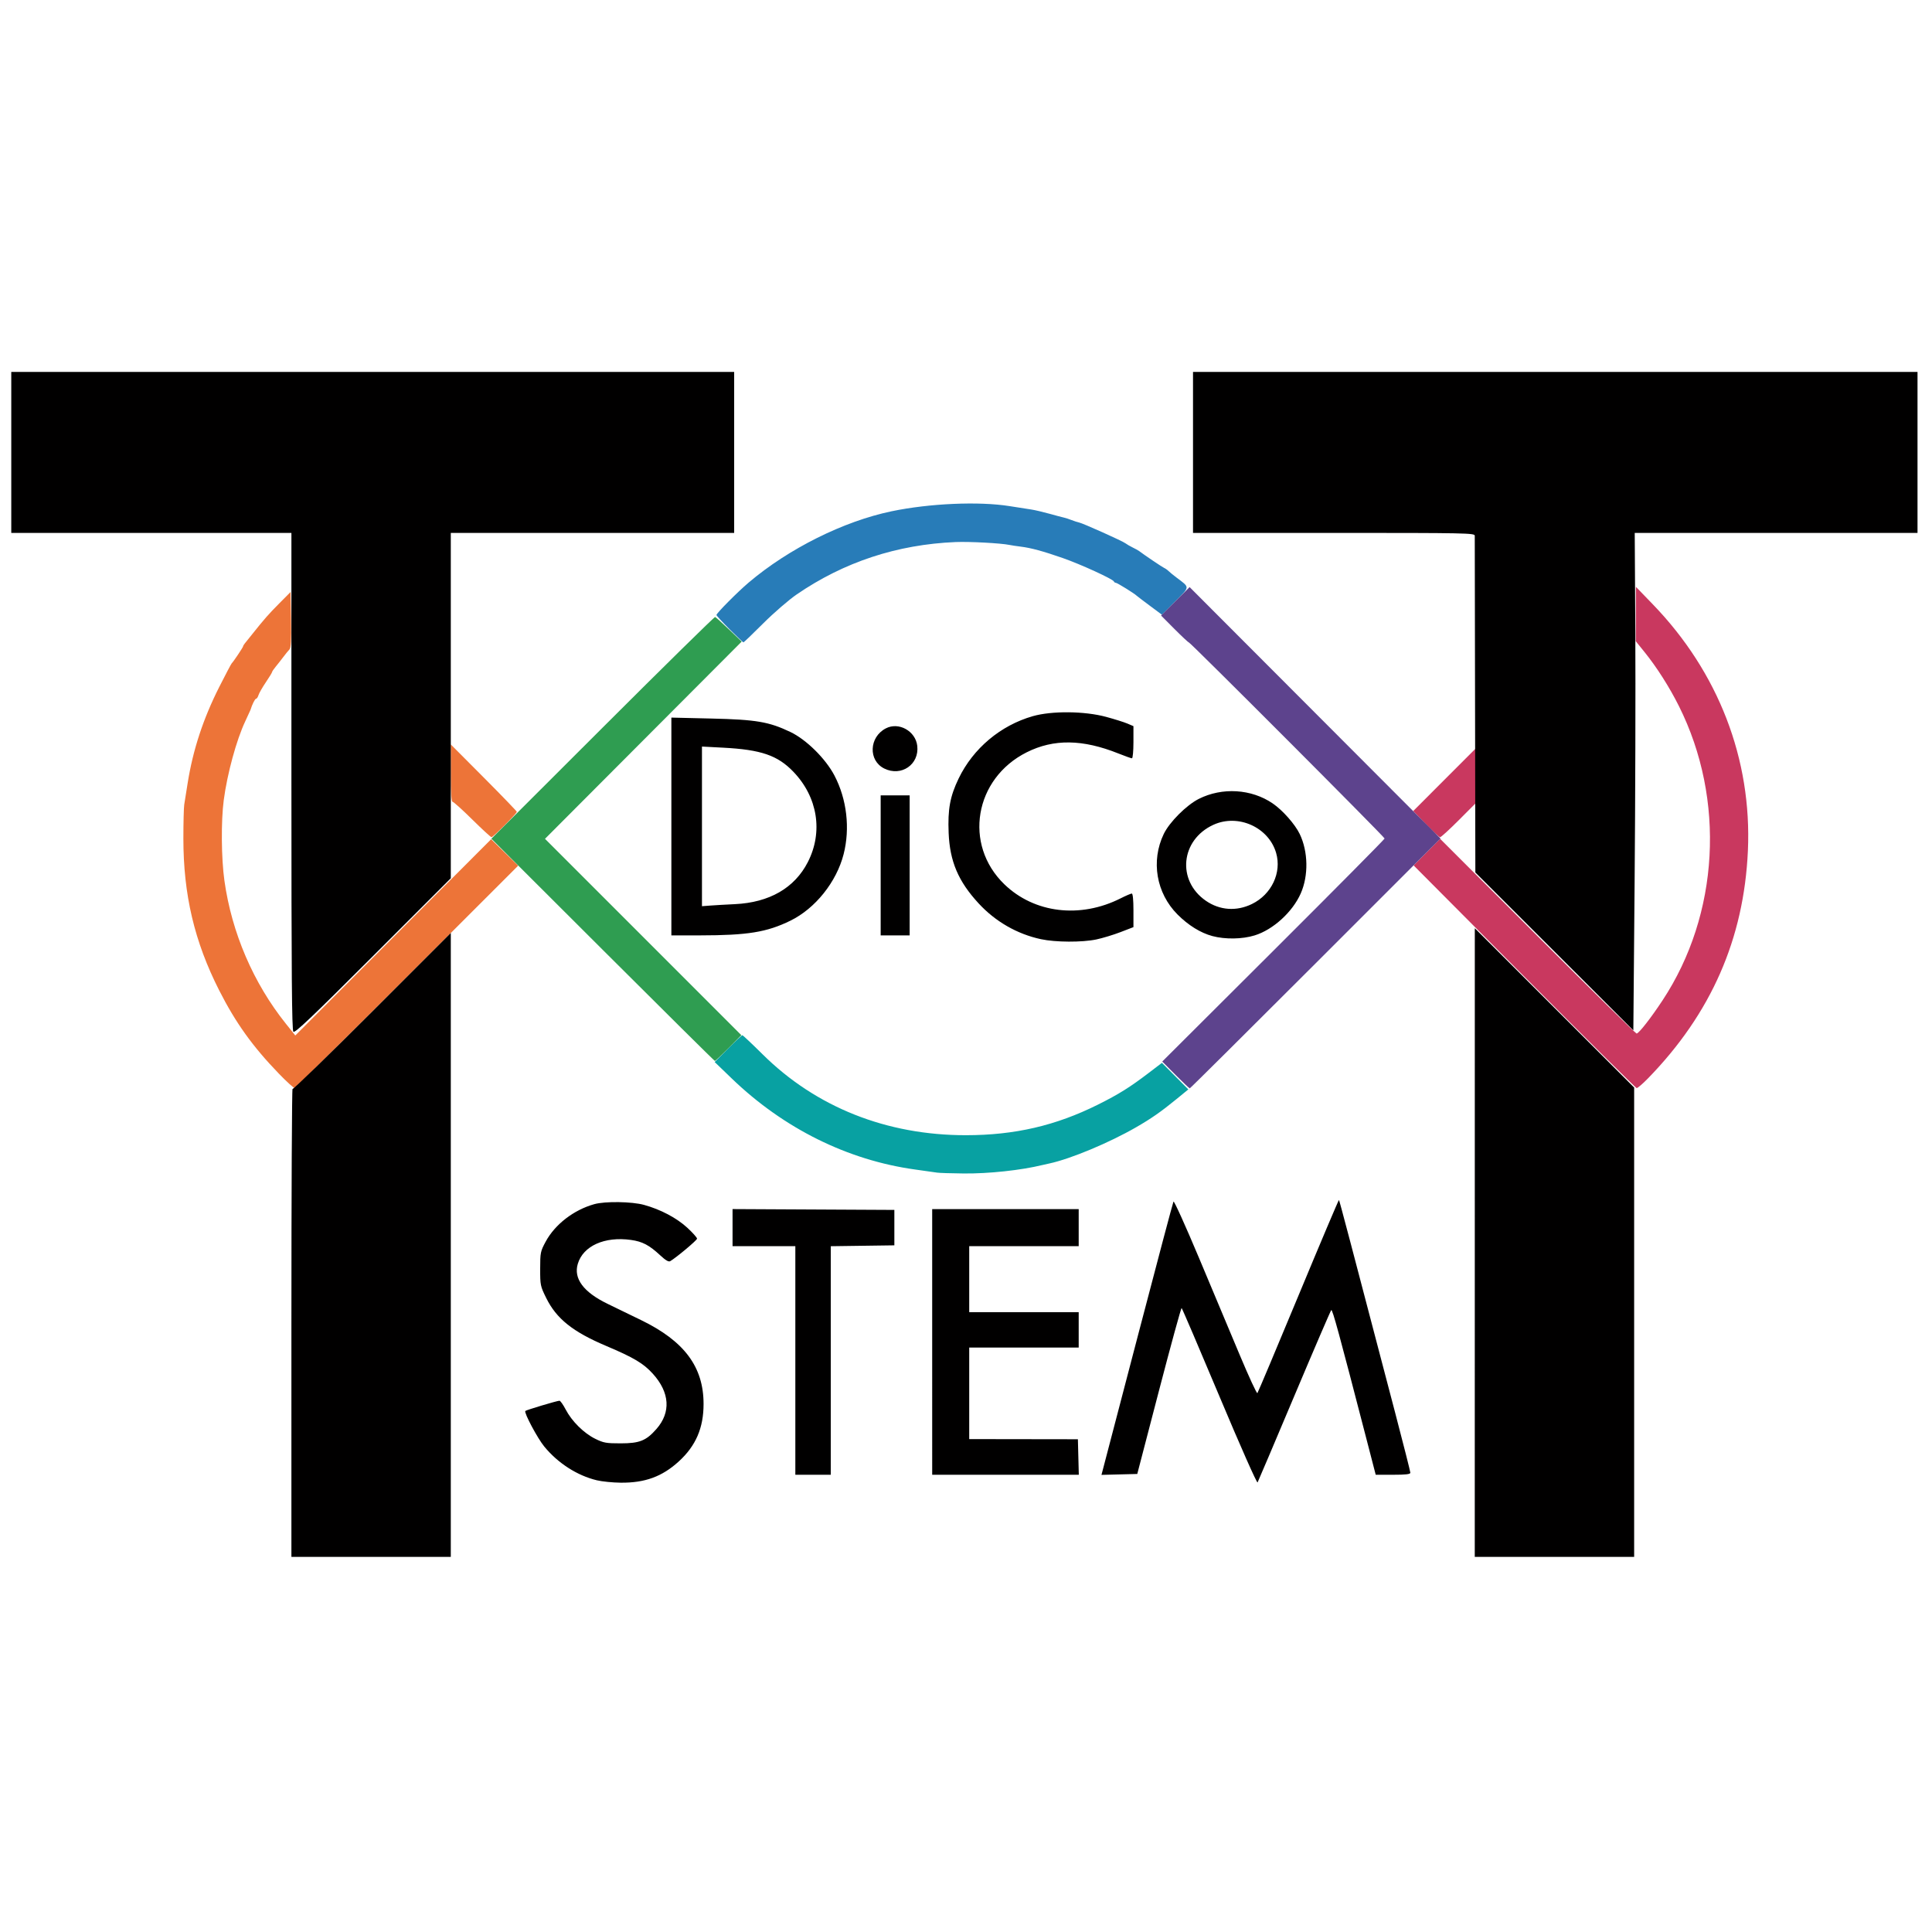
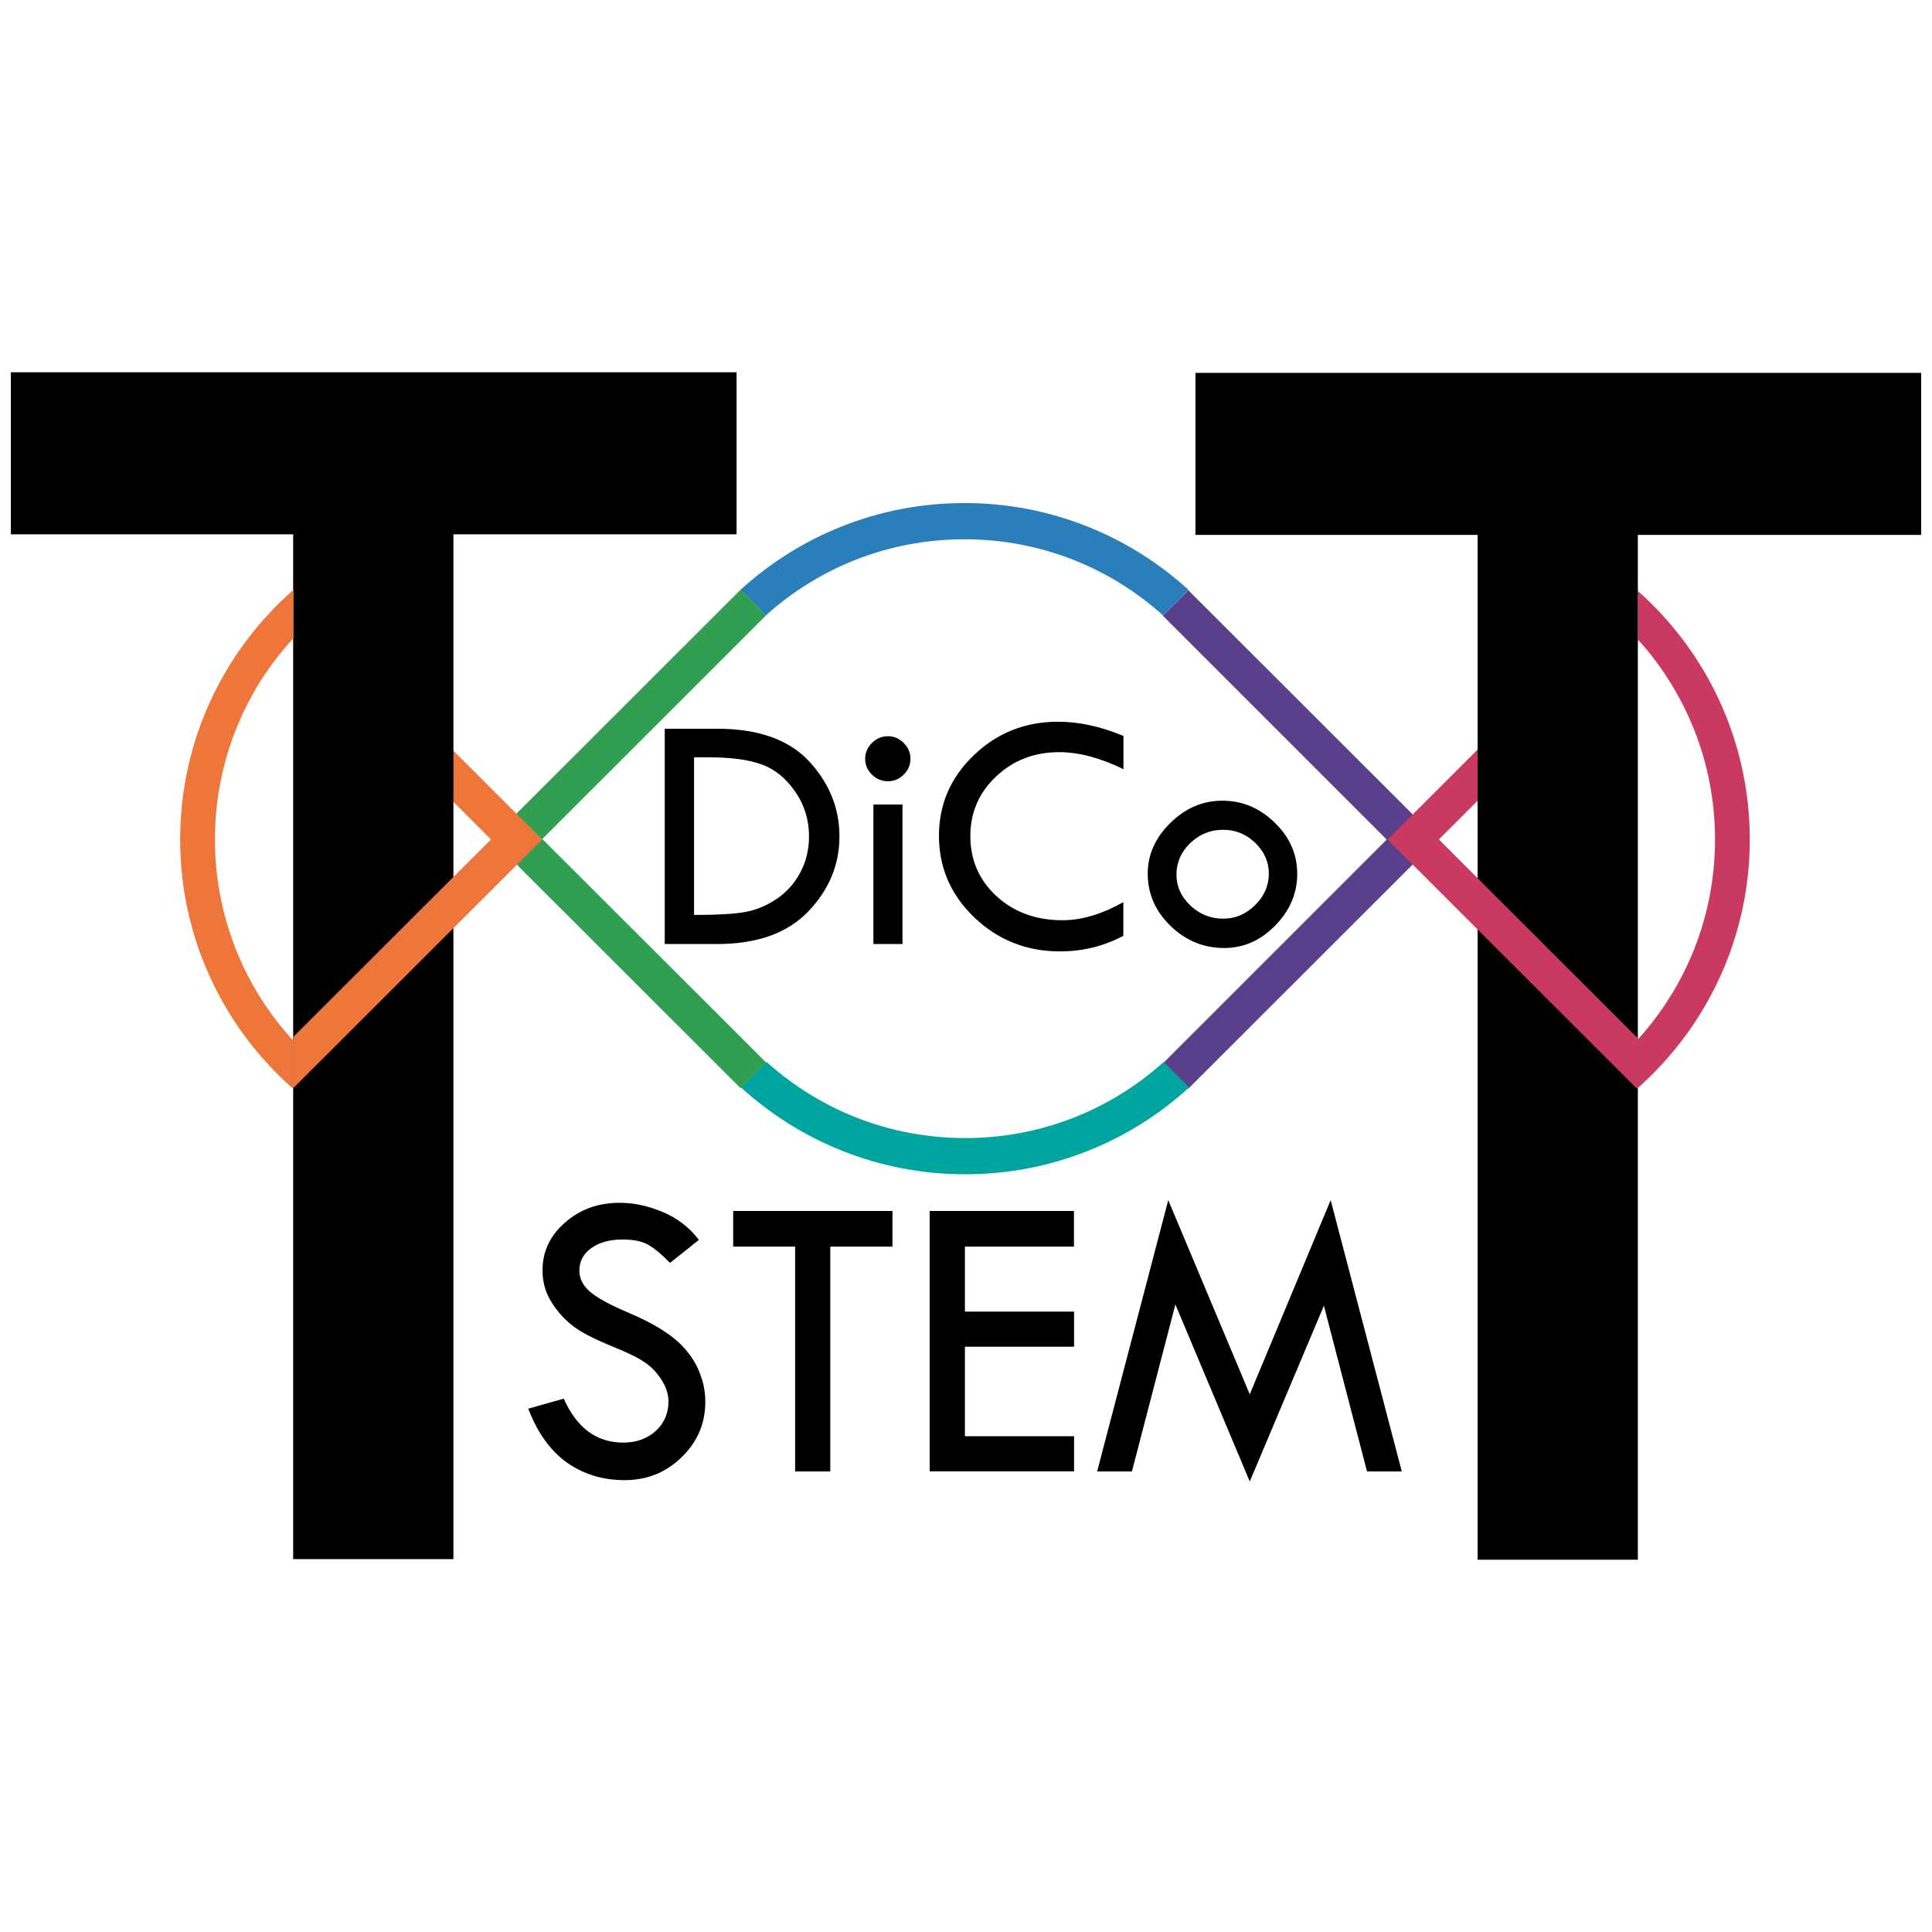
- <svg xmlns="http://www.w3.org/2000/svg" width="423.333mm" height="423.333mm" viewBox="0 0 423.333 423.333" version="1.1" id="svg1" xml:space="preserve">
-   <defs id="defs1" />
-   <g id="layer1" transform="translate(108.7438,68.79167)">
-     <g id="g1" style="display:inline">
-       <path style="display:inline;fill:#ed7438" d="m -47.658,166.443 c -5.723,-5.921 -9.454,-11.127 -13.045,-18.199 -5.441,-10.715 -7.864,-20.991 -7.859,-33.323 0.001,-3.442 0.085,-6.776 0.187,-7.408 0.101,-0.633 0.436,-2.738 0.745,-4.678 1.161,-7.307 3.401,-14.13 6.929,-21.108 1.39,-2.749 2.619,-5.077 2.731,-5.174 0.32,-0.276 2.498,-3.527 2.498,-3.729 0,-0.1 0.158,-0.373 0.35,-0.607 0.193,-0.234 0.92,-1.14 1.616,-2.014 2.715,-3.405 3.587,-4.398 5.971,-6.8 l 2.469,-2.487 0.097,6.072 c 0.072,4.551 -0.016,6.186 -0.353,6.528 -0.247,0.251 -0.846,0.986 -1.331,1.634 -0.485,0.647 -1.239,1.608 -1.676,2.135 -0.437,0.527 -0.794,1.056 -0.794,1.176 0,0.12 -0.616,1.129 -1.369,2.242 -0.753,1.113 -1.478,2.382 -1.611,2.818 -0.133,0.437 -0.375,0.794 -0.537,0.794 -0.233,0 -0.857,1.255 -1.228,2.469 -0.03,0.097 -0.54,1.208 -1.135,2.469 -1.939,4.113 -3.945,11.468 -4.715,17.286 -0.607,4.593 -0.539,12.754 0.148,17.639 1.605,11.413 6.341,22.44 13.461,31.337 l 2.069,2.586 21.455,-21.501 21.455,-21.501 2.962,2.896 2.962,2.896 -24.314,24.31 c -13.373,13.37 -24.461,24.358 -24.639,24.418 -0.179,0.06 -1.753,-1.369 -3.499,-3.175 z m 42.389,-55.671 c -2.159,-2.134 -4.099,-3.881 -4.311,-3.881 -0.264,0 -0.385,-1.975 -0.385,-6.281 v -6.281 l 7.232,7.262 c 3.978,3.994 7.232,7.371 7.232,7.504 0,0.353 -5.192,5.557 -5.544,5.557 -0.164,0 -2.064,-1.746 -4.224,-3.881 z" id="path7" />
-       <path style="display:inline;fill:#c9385f" d="m 225.252,145.203 -24.25,-24.368 2.902,-2.917 2.902,-2.917 21.356,21.345 c 11.746,11.74 21.511,21.338 21.702,21.328 0.494,-0.024 3.126,-3.392 5.696,-7.291 12.41,-18.822 13.808,-44.001 3.58,-64.449 -2.091,-4.18 -4.86,-8.53 -7.542,-11.85 l -1.918,-2.374 0.015,-5.958 0.015,-5.958 3.678,3.803 c 14.407,14.899 21.77,33.976 20.86,54.052 -0.873,19.277 -8.055,35.639 -21.871,49.83 -1.181,1.213 -2.31,2.179 -2.51,2.147 -0.2,-0.032 -11.276,-11.023 -24.613,-24.425 z m -21.57,-33.42 -2.762,-2.87 6.828,-6.836 6.828,-6.836 0.097,5.898 0.097,5.898 -3.795,3.807 c -2.087,2.094 -3.961,3.807 -4.164,3.807 -0.203,0 -1.611,-1.291 -3.13,-2.87 z" id="path6" />
-       <path style="display:inline;fill:#287cb8" d="m 51.116,69.089 c -1.581,-1.583 -2.874,-2.985 -2.874,-3.117 0,-0.394 4.595,-5.026 7.056,-7.112 8.779,-7.444 20.782,-13.43 31.333,-15.626 8.283,-1.724 19.101,-2.197 25.817,-1.13 1.843,0.293 3.986,0.627 4.763,0.743 0.776,0.116 2.571,0.535 3.989,0.931 1.418,0.396 2.847,0.775 3.175,0.841 0.328,0.066 1.073,0.308 1.655,0.536 0.582,0.228 1.329,0.47 1.66,0.537 0.845,0.171 9.515,4.057 10.158,4.553 0.291,0.225 1.005,0.64 1.587,0.922 0.582,0.283 1.217,0.634 1.411,0.78 1.225,0.923 5.028,3.487 5.468,3.688 0.291,0.132 0.741,0.45 1.001,0.707 0.259,0.256 1.048,0.9 1.752,1.431 2.962,2.232 2.98,1.917 -0.294,5.209 l -2.913,2.928 -2.683,-1.997 c -1.476,-1.098 -2.763,-2.077 -2.86,-2.176 -0.455,-0.463 -4.261,-2.823 -4.551,-2.823 -0.181,0 -0.382,-0.138 -0.446,-0.307 -0.196,-0.513 -7.293,-3.76 -11.193,-5.122 -4.268,-1.491 -7.014,-2.235 -9.22,-2.501 -0.867,-0.104 -1.974,-0.272 -2.459,-0.372 -1.887,-0.389 -8.778,-0.758 -11.808,-0.631 -12.812,0.536 -24.463,4.377 -34.815,11.479 -1.729,1.186 -5.02,4.031 -7.323,6.33 -2.301,2.297 -4.257,4.176 -4.348,4.176 -0.091,0 -1.458,-1.295 -3.038,-2.878 z" id="path5" />
-       <path style="display:inline;fill:#08a1a2" d="m 96.573,188.148 c -0.485,-0.076 -2.628,-0.38 -4.763,-0.674 -14.821,-2.042 -28.841,-8.998 -40.21,-19.948 l -3.747,-3.609 2.921,-2.936 c 1.607,-1.615 3.021,-2.936 3.142,-2.936 0.122,0 2.11,1.872 4.418,4.16 11.704,11.603 27.172,17.758 44.591,17.746 10.683,-0.008 19.678,-2.095 28.925,-6.71 4.554,-2.273 6.986,-3.793 11.146,-6.967 l 2.856,-2.179 2.895,2.91 2.895,2.91 -2.576,2.106 c -3.42,2.797 -5.53,4.268 -8.926,6.223 -5.85,3.368 -14.241,6.872 -18.874,7.883 -0.679,0.148 -1.393,0.308 -1.587,0.356 -4.706,1.15 -11.76,1.908 -17.273,1.854 -2.724,-0.026 -5.349,-0.111 -5.834,-0.187 z" id="path4" />
-       <path style="display:inline;fill:#5d438d" d="m 148.845,166.748 -2.922,-2.938 24.361,-24.293 c 13.399,-13.361 24.361,-24.421 24.361,-24.577 0,-0.331 -42.57,-42.974 -42.9,-42.974 -0.122,0 -1.541,-1.325 -3.153,-2.944 l -2.931,-2.944 3.129,-3.114 3.129,-3.114 27.486,27.541 27.486,27.541 -27.379,27.377 c -15.058,15.057 -27.461,27.377 -27.562,27.377 -0.101,0 -1.498,-1.322 -3.106,-2.938 z" id="path3" />
-       <path style="display:inline;fill:#2f9d51" d="M 23.318,139.33 -1.076,114.984 23.293,90.645 C 36.697,77.258 47.793,66.349 47.951,66.402 c 0.158,0.053 1.533,1.287 3.055,2.742 l 2.767,2.646 -21.55,21.608 -21.55,21.608 21.514,21.516 21.514,21.516 -2.809,2.826 c -1.545,1.554 -2.892,2.823 -2.994,2.82 -0.102,-0.003 -11.162,-10.962 -24.579,-24.353 z" id="path2" />
-       <path style="display:inline;fill:#010000" d="m -44.891,220.956 c 0,-28.263 0.112,-51.276 0.249,-51.139 0.137,0.137 7.995,-7.496 17.462,-16.961 l 17.213,-17.211 v 68.349 68.349 h -17.463 -17.462 z m 259.297,-17.485 0.005,-68.873 17.457,17.455 17.457,17.455 v 51.419 51.419 h -17.462 -17.462 z m -55.931,33.745 c -4.451,-10.593 -8.188,-19.318 -8.305,-19.39 -0.117,-0.072 -2.351,8.077 -4.966,18.11 l -4.754,18.241 -3.922,0.1 -3.922,0.1 0.306,-1.158 c 0.168,-0.637 3.668,-14.017 7.777,-29.733 4.109,-15.716 7.574,-28.765 7.698,-28.997 0.125,-0.232 2.64,5.324 5.589,12.347 2.949,7.023 6.98,16.627 8.957,21.342 1.977,4.715 3.704,8.446 3.837,8.29 0.133,-0.155 4.183,-9.769 8.999,-21.364 4.816,-11.595 8.81,-21.027 8.876,-20.962 0.109,0.109 2.501,9.165 12.316,46.629 1.83,6.985 3.327,12.898 3.327,13.141 4e-5,0.325 -0.994,0.441 -3.795,0.441 h -3.795 l -1.987,-7.673 c -6.065,-23.416 -7.497,-28.664 -7.755,-28.406 -0.156,0.156 -3.797,8.616 -8.09,18.799 -4.293,10.183 -7.917,18.715 -8.053,18.959 -0.14,0.252 -3.742,-7.873 -8.34,-18.816 z M 21.996,255.554 c -4.284,-1.037 -8.478,-3.733 -11.474,-7.375 -1.492,-1.814 -4.5,-7.463 -4.157,-7.806 0.219,-0.219 6.942,-2.233 7.481,-2.241 0.194,-0.003 0.807,0.864 1.362,1.926 1.349,2.582 3.982,5.189 6.476,6.414 1.83,0.899 2.403,1.001 5.568,0.999 4.149,-0.004 5.579,-0.576 7.832,-3.136 3.217,-3.655 2.937,-8.009 -0.778,-12.115 -2.054,-2.27 -4.179,-3.537 -10.218,-6.092 -7.333,-3.103 -10.903,-5.957 -13.154,-10.519 -1.276,-2.585 -1.321,-2.807 -1.316,-6.396 0.005,-3.557 0.058,-3.816 1.211,-5.952 2.037,-3.775 6.154,-6.946 10.645,-8.201 2.371,-0.662 8.201,-0.578 10.892,0.158 3.623,0.99 7.181,2.872 9.513,5.03 1.171,1.084 2.121,2.152 2.112,2.374 -0.014,0.35 -4.496,4.107 -5.881,4.93 -0.342,0.203 -1.002,-0.179 -2.149,-1.246 -2.441,-2.27 -3.925,-3.055 -6.448,-3.408 -5.775,-0.808 -10.473,1.304 -11.651,5.236 -0.966,3.223 1.233,6.189 6.481,8.744 1.599,0.778 4.905,2.384 7.347,3.567 9.511,4.61 13.729,10.26 13.729,18.393 0,5.262 -1.693,9.185 -5.437,12.602 -3.64,3.321 -7.406,4.698 -12.717,4.649 -1.754,-0.016 -4.126,-0.256 -5.27,-0.533 z m 43.532,-26.249 v -25.047 h -6.879 -6.879 v -4.06 -4.06 l 17.727,0.091 17.727,0.091 v 3.881 3.881 l -6.967,0.096 -6.967,0.096 v 25.04 25.04 h -3.881 -3.881 z m 29.986,-4.057 v -29.104 h 16.051 16.051 v 4.057 4.057 h -11.994 -11.994 v 7.232 7.232 h 11.994 11.994 v 3.881 3.881 h -11.994 -11.994 v 10.027 10.027 l 11.906,0.017 11.906,0.017 0.1,3.891 0.1,3.891 H 111.578 95.515 Z M -44.459,157.276 c -0.336,-0.336 -0.431,-12.427 -0.431,-54.865 V 47.978 H -75.583 -106.274 V 30.339 12.7 h 79.199 79.199 V 30.339 47.978 H 21.078 -9.966 v 37.837 37.837 l -17.031,17.028 c -13.425,13.423 -17.122,16.937 -17.462,16.597 z m 276.299,-17.595 -17.31,-17.3 -0.065,-36.585 c -0.036,-20.121 -0.065,-36.862 -0.065,-37.202 5.8e-4,-0.583 -1.704,-0.617 -30.867,-0.617 H 152.665 V 30.339 12.7 h 79.375 79.375 v 17.639 17.639 h -30.981 -30.981 l 0.127,21.96 c 0.07,12.078 10e-4,36.604 -0.152,54.502 l -0.279,32.541 z m -112.494,-2.681 c -5.215,-1.118 -9.984,-3.859 -13.668,-7.856 -4.45,-4.828 -6.3,-9.179 -6.558,-15.424 -0.215,-5.204 0.305,-8.027 2.202,-11.952 3.181,-6.581 9.182,-11.619 16.242,-13.636 4.165,-1.19 11.334,-1.123 16.051,0.152 1.843,0.498 3.947,1.159 4.674,1.47 l 1.323,0.565 v 3.523 c 0,1.938 -0.147,3.523 -0.326,3.523 -0.179,0 -1.505,-0.472 -2.946,-1.049 -7.853,-3.144 -14.194,-3.231 -20.102,-0.274 -11.481,5.746 -13.935,20.218 -4.907,28.934 6.564,6.337 16.609,7.548 25.477,3.072 1.143,-0.577 2.242,-1.049 2.442,-1.049 0.225,0 0.363,1.393 0.363,3.679 v 3.679 l -2.825,1.089 c -1.554,0.599 -3.945,1.325 -5.315,1.613 -3.125,0.657 -8.916,0.629 -12.127,-0.059 z m 37.552,-0.688 c -2.577,-0.689 -5.265,-2.355 -7.629,-4.726 -4.658,-4.673 -5.863,-11.711 -3.018,-17.636 1.245,-2.593 4.967,-6.321 7.677,-7.689 5.127,-2.588 11.534,-2.195 16.199,0.994 2.177,1.488 4.883,4.548 5.918,6.693 1.86,3.854 1.951,9.125 0.224,13.029 -1.802,4.075 -6.051,7.944 -10.094,9.192 -2.723,0.841 -6.455,0.899 -9.278,0.144 z m 8.686,-7.025 c 4.297,-2.102 6.549,-6.865 5.291,-11.192 -1.637,-5.632 -8.337,-8.635 -13.744,-6.16 -7.173,3.284 -8.068,12.2 -1.668,16.635 3.053,2.116 6.73,2.376 10.121,0.717 z M 38.365,112.309 V 88.446 l 8.731,0.205 c 9.876,0.232 12.654,0.705 17.366,2.956 3.481,1.663 7.709,5.846 9.637,9.534 2.713,5.189 3.456,11.575 2.007,17.239 -1.554,6.076 -6.209,11.895 -11.646,14.558 -5.178,2.536 -9.369,3.218 -19.833,3.228 l -6.262,0.006 z m 13.935,17.012 c 7.541,-0.359 13.06,-3.54 15.959,-9.2 3.393,-6.622 2.176,-14.251 -3.158,-19.806 -3.45,-3.593 -7.085,-4.842 -15.359,-5.277 l -4.674,-0.246 v 17.49 17.49 l 1.852,-0.142 c 1.019,-0.078 3.44,-0.217 5.38,-0.309 z m 31.926,-8.494 v -15.346 h 3.175 3.175 v 15.346 15.346 h -3.175 -3.175 z m 0.796,-21.218 c -3.546,-1.748 -3.352,-6.885 0.333,-8.802 2.833,-1.474 6.522,0.583 6.89,3.842 0.459,4.074 -3.502,6.794 -7.223,4.96 z" id="path1" />
-     </g>
-   </g>
+ <svg xmlns="http://www.w3.org/2000/svg" viewBox="0 0 1600 1600" width="1600" height="1600">
+   <path fill="#5a3f8b" d="m984.1 488.8-21.1 21.1 185.4 185.4-185.3 185.3 21 21 206.6-206.4z" />
+   <path fill="#ca3960" d="m1356.4 489.4v40.2c39.7 43.7 63.9 101.8 63.9 165.6s-24.2 121.9-63.9 165.6v40.2c56.8-50.4 92.7-124 92.7-205.8s-35.9-155.4-92.7-205.8z" />
+   <path fill="#00a59f" d="m799.3 972.5c71.4 0 136.5-27.2 185.5-71.9l-21.1-21.1c-43.5 39.2-101.1 63-164.4 63-63.3 0-120.9-23.8-164.4-63h-.1l-21.1 21.1c49 44.7 114.2 71.9 185.6 71.9z" />
+   <path fill="#2a7eba" d="m798.7 416.6c-71.4 0-136.5 27.2-185.5 71.9l21.1 21.1c43.5-39.2 101.1-63 164.4-63 63.3 0 120.9 23.8 164.4 63h.1l21.1-21.1c-49-44.7-114.2-71.9-185.6-71.9z" />
+   <path fill="#309f52" d="m613.3 488.4-206.6 206.4 206.6 206.4 21.2-21.2-55.9-55.9-129.5-129.3 110.1-110 75.2-75.2z" />
+   <path fill="#ca3960" d="m1355.8 488.8-206.6 206.4 1.2 1.2h42.4l-1.2-1.2 164.1-164 .6.6v-42.4z" />
+   <path fill="#ee763a" d="m242.9 489.2v42.4l163.6 163.5h42.4l-206-205.9z" />
+   <path fill="#000000" d="m990 308.8h601v134.2h-234.6v848.7h-132.7V443H990z" />
+   <path fill="#000000" d="m9 308.3h601v134.2H375.5v848.7H242.8V442.5H9z" />
+   <path fill="#ca3960" d="m1149.2 695.1-.1.1 206.6 206.4.6-.6v-42.4l-.6.6-164.1-164 .1-.1z" />
+   <path fill="#ee763a" d="m405.9 694.5.7.7-163.7 163.5v42.4L449 695.2l-.7-.7z" />
+   <path fill="#ee763a" d="m243 488.5c-57.5 50.4-93.8 124.4-93.8 206.7S185.5 851.5 243 901.9V862c-40.3-43.8-65-102.4-65-166.8s24.7-123 65-166.7z" />
+   <path fill="#000000" d="m578.8 1026.8-23.9 19.1q-9.5-9.8-17.2-14.5-7.7-4.9-22.2-4.9-15.9 0-25.9 7.2-9.8 7.1-9.8 18.5 0 9.8 8.6 17.4 8.6 7.4 29.5 16.4 20.8 8.8 32.3 16.6 11.7 7.6 19.1 16.9 7.5 9.3 11 19.7 3.8 10.3 3.8 21.8 0 26.9-19.7 45.9-19.4 18.9-47.2 18.9-27.1 0-47.9-14.7-20.6-14.9-31.8-44.5l29.4-8.3q16.1 36.4 49.3 36.4 16.1 0 26.8-9.6 10.6-9.7 10.6-24.4 0-8.8-5.5-17.6-5.6-9-13.9-14.7-8.3-5.8-26.5-13.1-18.2-7.4-27.9-13.5-9.7-6.2-16.8-14.7-7.1-8.6-10.5-17.1-3.2-8.4-3.2-18.1 0-23.2 18.6-39.4 18.6-16.4 45.2-16.4 17.6 0 35.7 7.6 18.1 7.6 30.1 23.2zm28.4-23.9h131.9v29.5h-51.5v186.2h-29.1v-186.2h-51.3zm162.7 0h119.5v29.5H799.1v53.8h90.4v29.1h-90.4v74.1h90.4v29.1H769.9zm332.1-9 58.9 224.7h-28.8l-35.7-137.3-61.4 145.6-61.6-146.6-36 138.3h-28.8l58.9-224.7 67.5 160.8z" />
+   <path fill="#000000" d="m550.5 603.5h43.2q51.4 0 76.5 27.1 25 27.2 25 62.1 0 35.1-25.8 62.1-25.9 27-75.4 27h-43.5zm24.3 23.7v130.5h1.4q27.2 0 40.9-2.4 13.7-2.5 26-10.8 12.3-8.2 19.6-21.8 7.3-13.7 7.3-30.1 0-20.6-11.6-37.2-11.6-16.7-27.8-22.4-16.1-5.8-43.4-5.8zm141.7 1.2q0-7.6 5.6-13.1 5.6-5.6 13.3-5.6 7.5 0 13 5.6 5.6 5.5 5.6 13.1 0 7.7-5.6 13.1-5.5 5.5-13 5.5-7.7 0-13.3-5.5-5.6-5.4-5.6-13.1zm6.8 37.9h24.1v115.5h-24.1zm207.1-56.8v27.5q-28.9-14.1-53.1-14.1-31.1 0-52.4 20.2-21.3 20-21.3 49.3 0 29.8 21.7 49.8 21.8 19.9 54.6 19.9 23.8 0 50.4-15v27.9q-24.2 12.9-52.5 12.9-41.4 0-70.8-28-29.4-28.1-29.4-67.8 0-38.9 28.8-66.6 29-27.8 69.8-27.8 26.1 0 54.2 11.8zm20.1 114.1q0-23.7 18.7-42 18.7-18.5 43-18.5 24.9 0 43.5 18.2 18.6 18.1 18.6 42.3 0 24.4-18.3 43-18.2 18.5-42.2 18.5-25.6 0-44.5-18.4-18.8-18.3-18.8-43.1zm100.3 0q0-14.7-11.2-25.5-11.2-10.9-26.6-10.9-15.8 0-27.3 11-11.4 11-11.4 26.2 0 14.6 11.5 25.5 11.6 10.9 27.2 10.9 15.1 0 26.4-11.2 11.4-11.2 11.4-26z" />
</svg>
